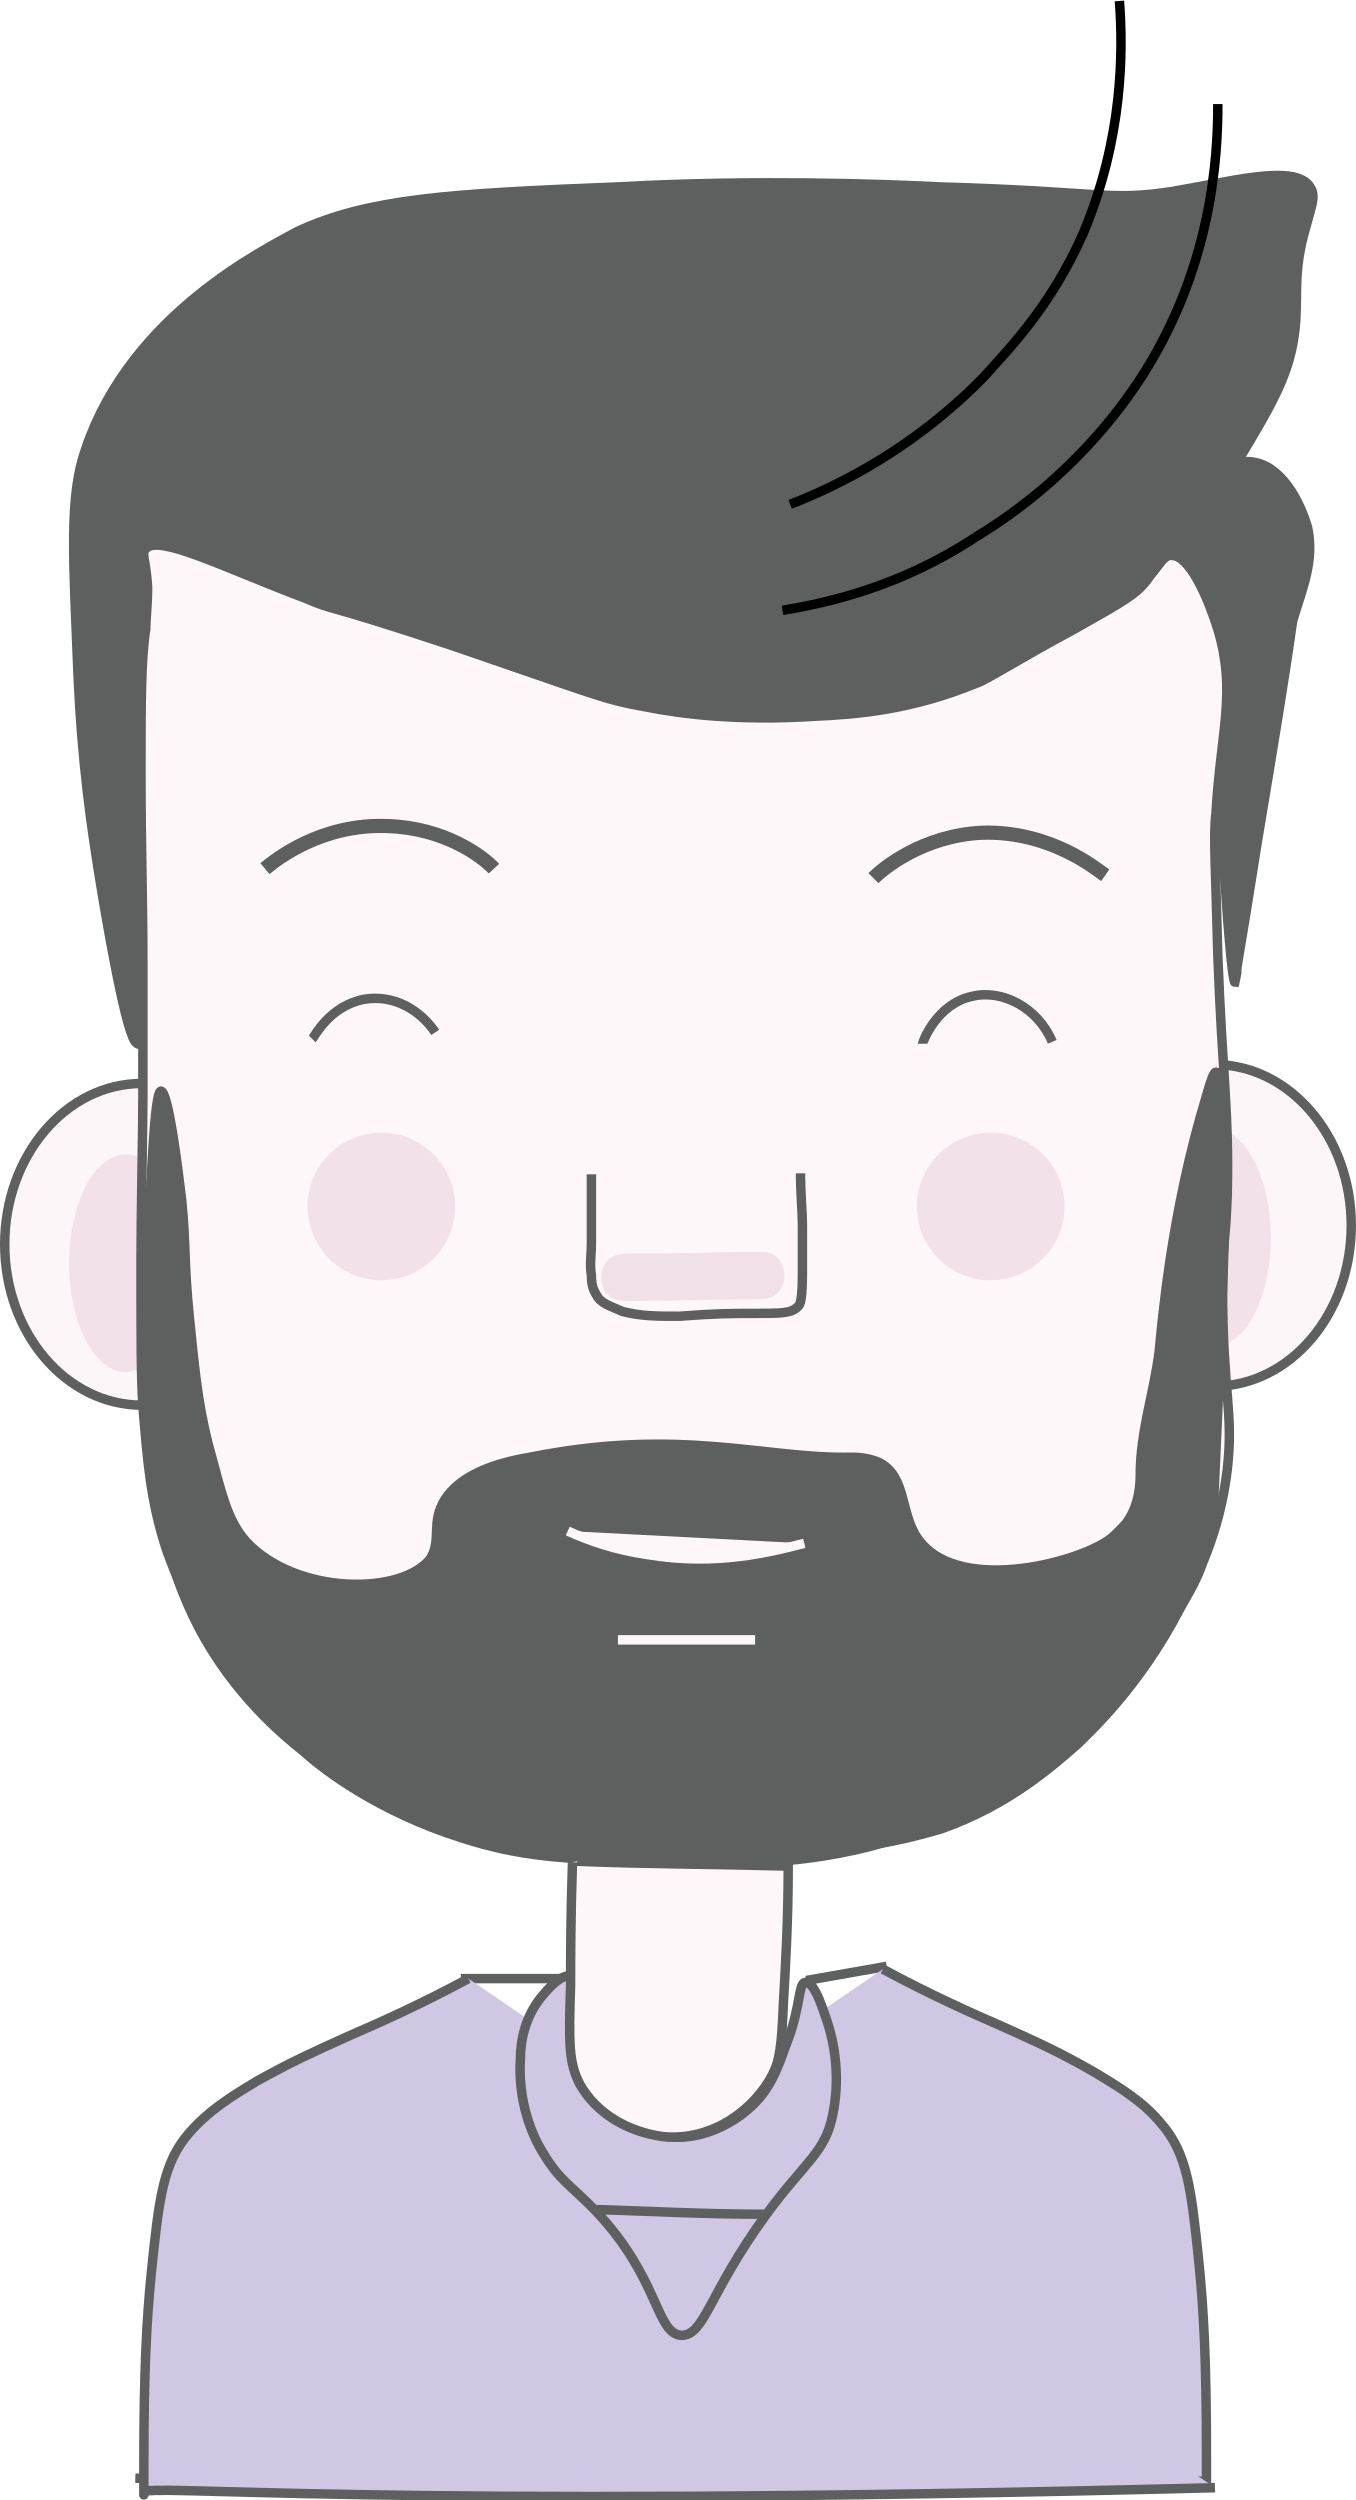
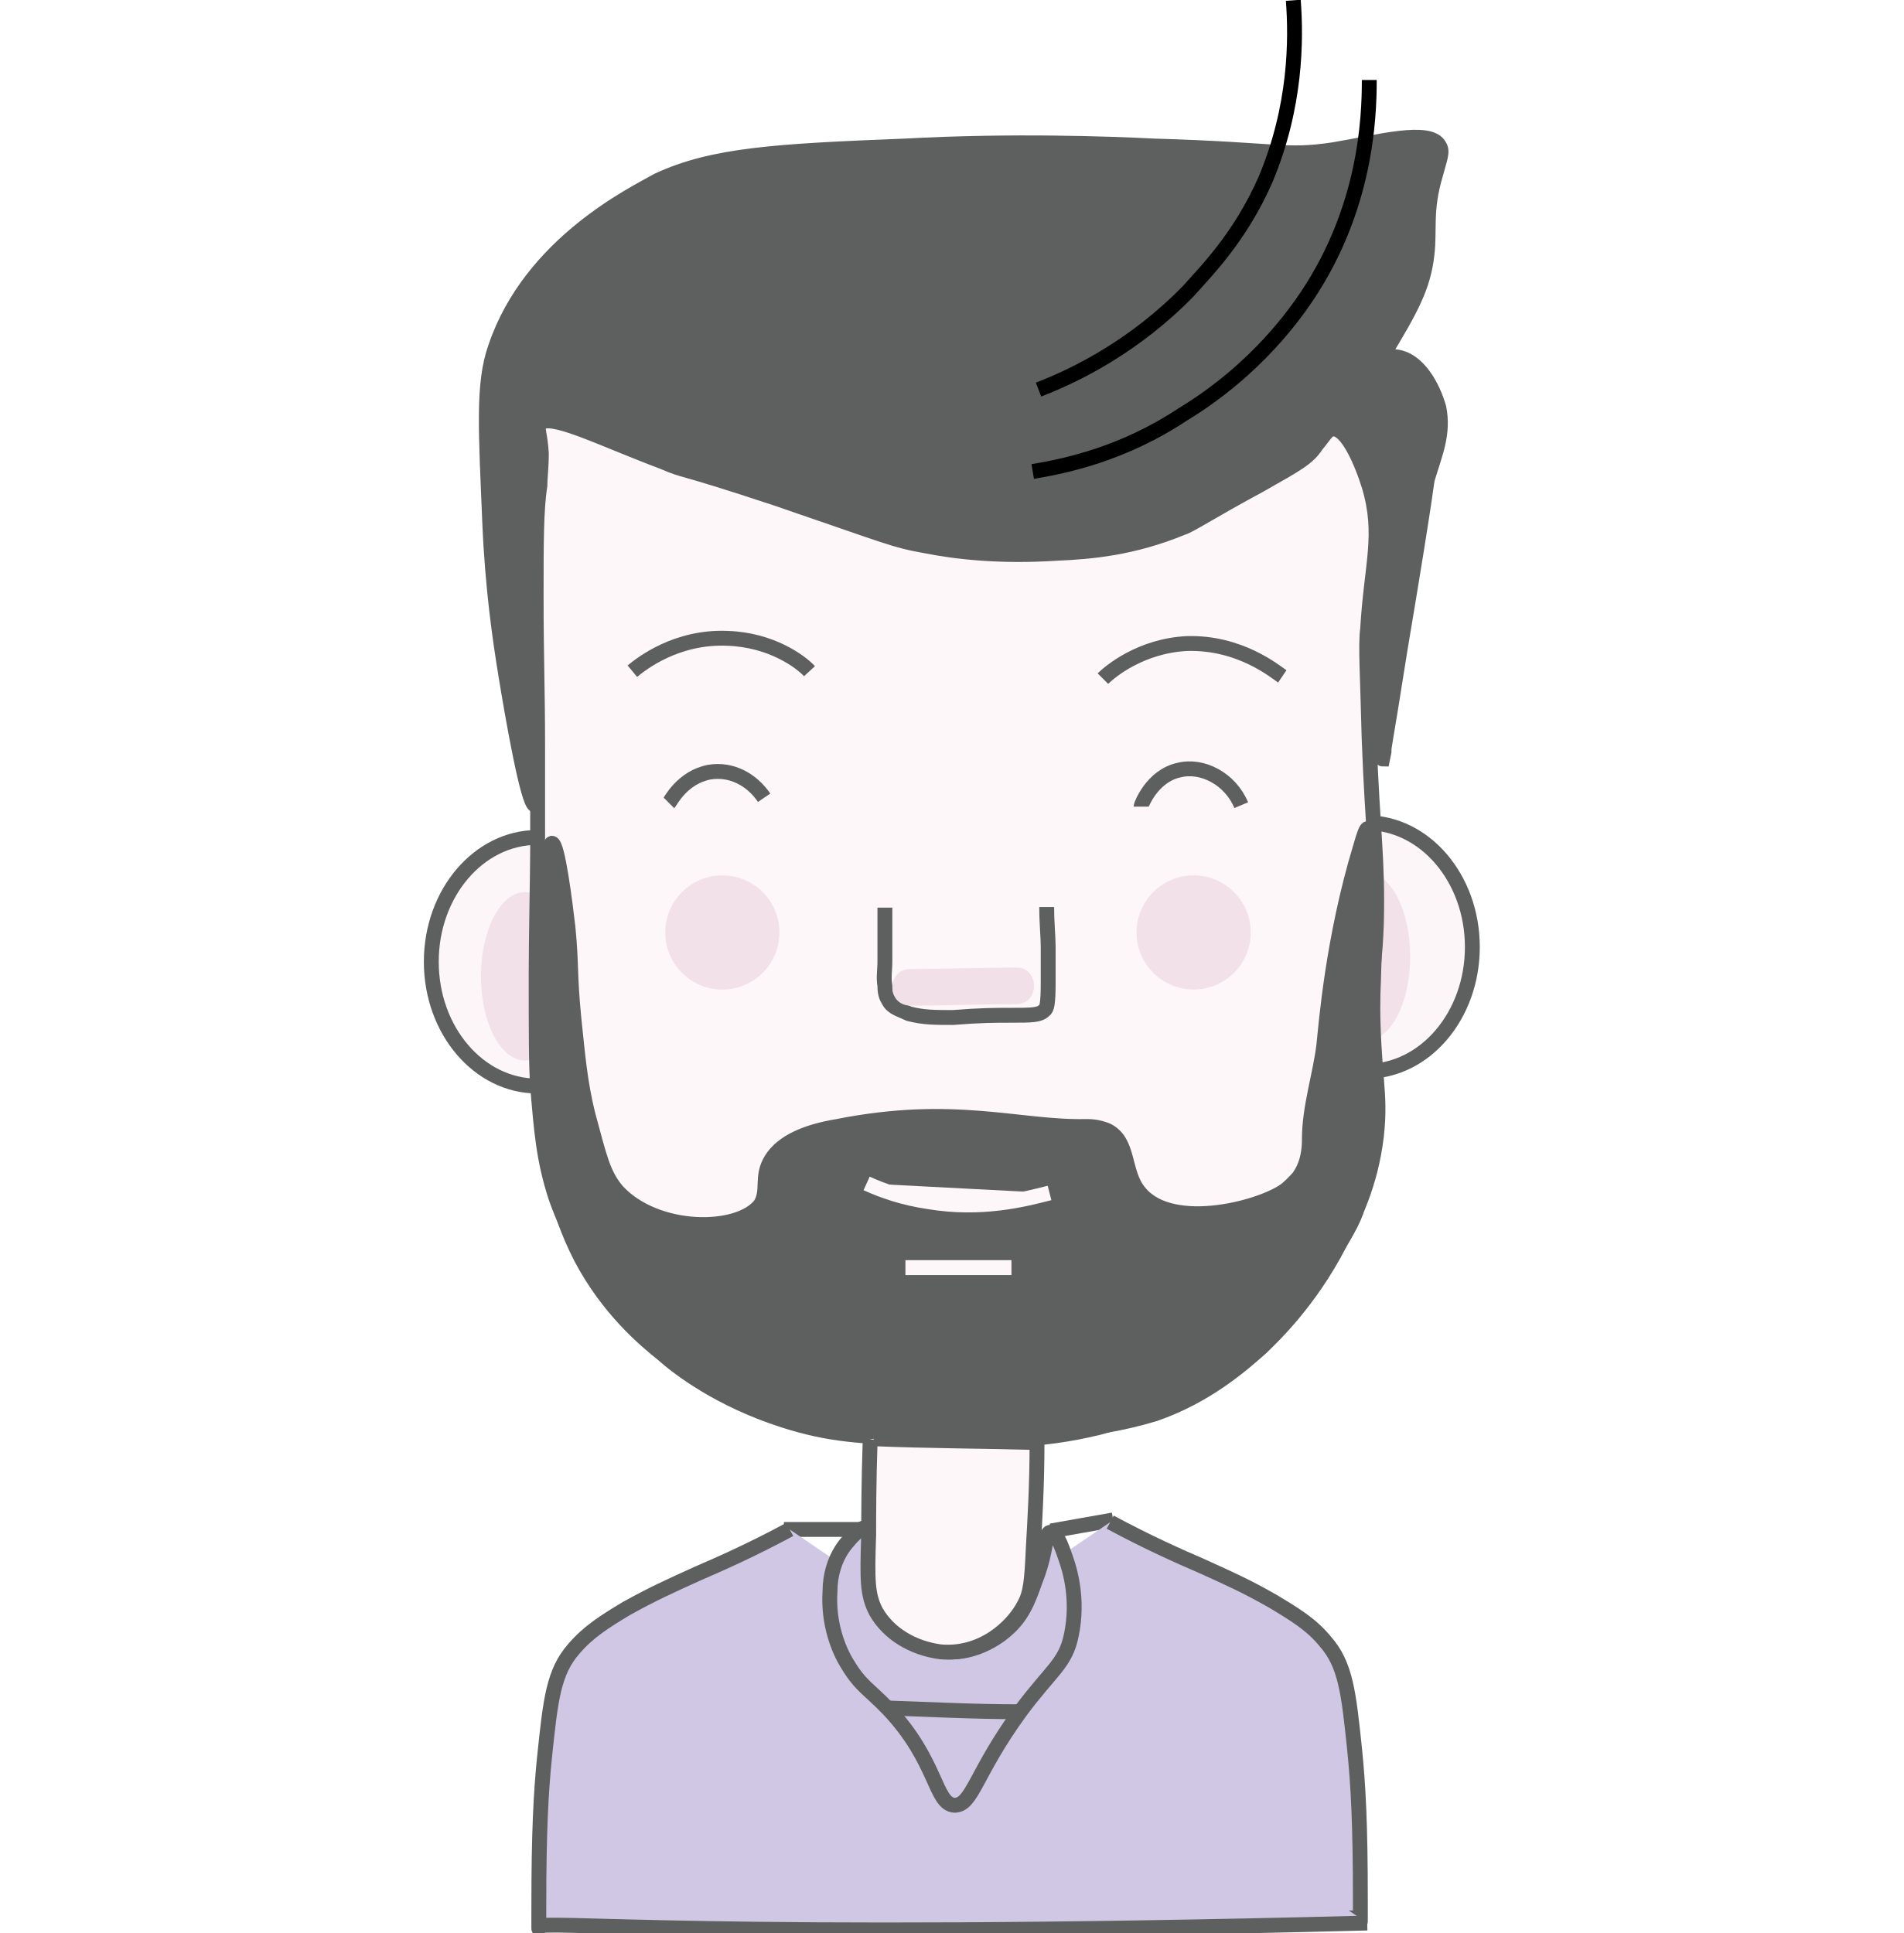
- <svg xmlns="http://www.w3.org/2000/svg" version="1.1" id="Layer_1" x="0px" y="0px" viewBox="567.5 517.7 143.2 264.2" enable-background="new 567.5 517.7 143.2 264.2" xml:space="preserve">
+ <svg xmlns="http://www.w3.org/2000/svg" version="1.1" id="Layer_1" x="0px" y="0px" viewBox="0 0 1280 1300" enable-background="new 0 0 1280 1300" xml:space="preserve">
  <g>
-     <path fill="#5E5F5F" stroke="#5E5F5F" stroke-miterlimit="10" d="M698,621.5l0.2-1c0-1,0,0,2.2-14c4-23.8,3.5-22.5,3.8-23.5   c1-3.3,2.2-6,1.5-9.5c-0.8-2.8-2.8-6.7-6-7c-4.5-0.5-9.5,7-8,10.8c0.7,1.8,2.5,2,3.8,5c1,2.2,0.7,4,0.7,5   C695.8,596.2,697.5,621.5,698,621.5z" />
-     <path fill="#5E5F5F" stroke="#5E5F5F" stroke-width="1.5" stroke-miterlimit="10" d="M582.2,627.8c-1,0-3.2-12.8-4-17.8   s-1.8-11.8-2.2-20.8c-0.5-12.5-1-19,0.8-24c4.8-14.2,19-21,22.2-22.8c7.5-3.5,16.2-4,33.8-4.7c14.5-0.8,28-0.3,34,0   c17.2,0.5,17.8,1.5,24.5,0.5c6-1,13.2-3,14.5-0.5c0.5,0.8,0,1.8-0.5,3.8c-1.5,5-0.8,7.5-1.2,11c-0.5,4.5-2.2,7.5-6,13.8   c-2,3.3-5.5,9-12,14.8c-5.8,5-11.2,7.8-13.8,8.8c-3.5,1.5-9.8,3.8-17.5,4.5c-7.2,0.5-13-1-24.2-3.8c-11.5-3-21-6.5-24.5-7.8   c-7.2-2.8-15-3.8-22-7c0,0-2.5-1-2.8-0.5c-0.2,0.2,1.2,1.2,2,3c0.5,1.2,0.3,2.5,0,3c0,0,0,4,0,12   C583,615.2,583.5,627.5,582.2,627.8z" />
+     <path fill="#5E5F5F" stroke="#5E5F5F" stroke-width="10" stroke-miterlimit="10" d="M929.6,510.5l1-4.9c0-4.9,0,0,10.8-68.9   C961.1,319.6,958.6,326,960.1,321c4.9-16.2,10.8-29.5,7.4-46.7c-3.9-13.8-13.8-33-29.5-34.4c-22.1-2.5-46.7,34.4-39.4,53.1   c3.4,8.9,12.3,9.8,18.7,24.6c4.9,10.8,3.4,19.7,3.4,24.6C918.7,386,927.1,510.5,929.6,510.5z" />
+     <path fill="#5E5F5F" stroke="#5E5F5F" stroke-width="10" stroke-miterlimit="10" d="M359.8,541.5c-4.9,0-15.7-63-19.7-87.6   s-8.9-58.1-10.8-102.3c-2.5-61.5-4.9-93.5,3.9-118.1c23.6-69.9,93.5-103.3,109.2-112.2c36.9-17.2,79.7-19.7,166.3-23.1   c71.3-3.9,137.8-1.5,167.3,0c84.6,2.5,87.6,7.4,120.6,2.5c29.5-4.9,65-14.8,71.3-2.5c2.5,3.9,0,8.9-2.5,18.7   c-7.4,24.6-3.9,36.9-5.9,54.1c-2.5,22.1-10.8,36.9-29.5,67.9c-9.8,16.2-27.1,44.3-59,72.8c-28.5,24.6-55.1,38.4-67.9,43.3   c-17.2,7.4-48.2,18.7-86.1,22.1c-35.4,2.5-64-4.9-119.1-18.7c-56.6-14.8-103.3-32-120.6-38.4c-35.4-13.8-73.8-18.7-108.3-34.4   c0,0-12.3-4.9-13.8-2.5c-1,1,5.9,5.9,9.8,14.8c2.5,5.9,1.5,12.3,0,14.8c0,0,0,19.7,0,59C363.7,479.5,366.2,540,359.8,541.5z" />
    <g>
      <g>
-         <path fill="#CFC7E3" stroke="#5E5F5F" stroke-miterlimit="10" d="M661.2,725.5c-2.8,0.5-5.7,1-8.5,1.5" />
-         <path fill="#CFC7E3" stroke="#5E5F5F" stroke-miterlimit="10" d="M616.2,726.8c3.8,0,7.5,0,11.2,0" />
-         <path fill="#CFC7E3" stroke="#5E5F5F" stroke-miterlimit="10" d="M660.8,725.8c5.2,2.8,9.5,4.7,12.5,6c4,1.8,6.2,2.8,9.7,4.8     c3,1.8,5.3,3.2,7.2,5.5c2.8,3.2,3.2,7,4,14.7c0.5,5,0.8,10.3,0.8,20.5c0,1.8,0,3.8,0,2.8s-23.5,1.8-113.2-0.5" />
-         <path fill="#CFC7E3" stroke="#5E5F5F" stroke-miterlimit="10" d="M617,726.8c-5.2,2.8-9.5,4.7-12.5,6c-4,1.8-6.2,2.8-9.8,4.8     c-3,1.8-5.2,3.2-7.2,5.5c-2.8,3.2-3.2,7-4,14.7c-0.5,5-0.8,10.3-0.8,20.5c0,1.8,0,3.8,0,2.8s23.5,1.8,113.2-0.5" />
+         <path fill="#CFC7E3" stroke="#5E5F5F" stroke-width="10" stroke-miterlimit="10" d="M748.5,1022.2c-13.8,2.5-28,4.9-41.8,7.4" />
+         <path fill="#CFC7E3" stroke="#5E5F5F" stroke-width="10" stroke-miterlimit="10" d="M527.1,1028.6c18.7,0,36.9,0,55.1,0" />
+         <path fill="#CFC7E3" stroke="#5E5F5F" stroke-width="10" stroke-miterlimit="10" d="M746.5,1023.7c25.6,13.8,46.7,23.1,61.5,29.5     c19.7,8.9,30.5,13.8,47.7,23.6c14.8,8.9,26.1,15.7,35.4,27.1c13.8,15.7,15.7,34.4,19.7,72.3c2.5,24.6,3.9,50.7,3.9,100.9     c0,8.9,0,18.7,0,13.8s-115.6,8.9-557-2.5" />
+         <path fill="#CFC7E3" stroke="#5E5F5F" stroke-width="10" stroke-miterlimit="10" d="M531,1028.6c-25.6,13.8-46.7,23.1-61.5,29.5     c-19.7,8.9-30.5,13.8-48.2,23.6c-14.8,8.9-25.6,15.7-35.4,27.1c-13.8,15.7-15.7,34.4-19.7,72.3c-2.5,24.6-3.9,50.7-3.9,100.9     c0,8.9,0,18.7,0,13.8c0-4.9,115.6,8.9,557-2.5" />
      </g>
      <g>
-         <path fill="#CFC7E3" stroke="#5E5F5F" stroke-miterlimit="10" d="M639.5,764.5c2.5,0,2.8-4.3,9-12.8c4.2-5.7,6.2-6.5,7-10.5     c1-4.8-0.2-8.8-0.7-10.2c-0.2-0.5-1.2-4-2.2-3.8c-0.7,0-0.5,2.5-1.8,6c-0.8,2-1.5,5-4,7.2c-0.2,0.2-4.2,4-9.5,3     c-4.5-0.8-7.5-4.5-8.5-8c-1.2-4.2,0.5-8.2-0.8-8.8c-1-0.5-2.5,1.2-3,1.8c-2,2.2-2.5,5-2.5,6.8c-0.3,4.5,1.2,8.2,2.5,10.2     c1.7,2.8,2.8,3.2,5.5,6C637.2,758.5,636.8,764.3,639.5,764.5z" />
-         <path fill="#CFC7E3" stroke="#5E5F5F" stroke-miterlimit="10" d="M630.5,751.2c6,0.2,11.8,0.5,17.8,0.5" />
+         <path fill="#CFC7E3" stroke="#5E5F5F" stroke-width="10" stroke-miterlimit="10" d="M641.7,1214.1c12.3,0,13.8-21.2,44.3-63     c20.7-28,30.5-32,34.4-51.7c4.9-23.6-1-43.3-3.4-50.2c-1-2.5-5.9-19.7-10.8-18.7c-3.4,0-2.5,12.3-8.9,29.5     c-3.9,9.8-7.4,24.6-19.7,35.4c-1,1-20.7,19.7-46.7,14.8c-22.1-3.9-36.9-22.1-41.8-39.4c-5.9-20.7,2.5-40.3-3.9-43.3     c-4.9-2.5-12.3,5.9-14.8,8.9c-9.8,10.8-12.3,24.6-12.3,33.5c-1.5,22.1,5.9,40.3,12.3,50.2c8.4,13.8,13.8,15.7,27.1,29.5     C630.4,1184.6,628.4,1213.1,641.7,1214.1z" />
+         <path fill="#CFC7E3" stroke="#5E5F5F" stroke-width="10" stroke-miterlimit="10" d="M597.4,1148.7c29.5,1,58.1,2.5,87.6,2.5" />
      </g>
-       <ellipse fill="#FCF6F9" stroke="#5E5F5F" stroke-miterlimit="10" cx="582.5" cy="649.2" rx="14.5" ry="17" />
-       <ellipse fill="#FCF6F9" stroke="#5E5F5F" stroke-miterlimit="10" cx="695.8" cy="647.2" rx="14.5" ry="17" />
-       <ellipse fill="#F2E1E9" cx="695.8" cy="648.5" rx="6" ry="11.5" />
-       <ellipse fill="#F2E1E9" cx="580.8" cy="651.2" rx="6" ry="11.5" />
-       <path fill="#FEF7FA" stroke="#5E5F5F" stroke-miterlimit="10" d="M640.5,713c7.8,0.2,9.5,0.5,14.2,0.2c3.5-0.2,7.5-0.8,12.2-2.2    c7.2-2.5,12-6.8,14.5-9c1.2-1.2,6.5-6,10.8-14.3c1.8-3.2,4.2-8,5-14.7c0.7-6.2-0.5-8-0.5-19.3c0-5,0.3-4.2,0.5-9.8    c0.2-9-0.5-12-1-25.2c-0.2-8.5-0.5-12.8-0.2-15c0.5-8.8,2.2-12.8,0.2-19.5c-1-3.2-3-8-5-7.8c-0.7,0-1.2,1-2.2,2.2    c-1.2,1.8-2.5,2.5-7.8,5.5c-6.5,3.5-9.5,5.5-10.5,5.8c-6.8,2.8-12.5,3.3-17.2,3.5c-7.8,0.5-13.8-0.2-17.8-1    c-4.5-0.8-5-1.2-20.5-6.5c-14.5-4.8-12-3.5-15.5-5c-8.5-3.2-15.5-6.8-16.8-5.2c-0.5,0.5,0,1,0.2,4c0,2-0.2,3.5-0.2,4.5    c-0.5,3.2-0.5,8-0.5,14.8c0,9,0.2,12.8,0.2,20.8c0,2.5,0,7.2,0,9.2c0,0.2,0,0.8,0,0.8s0,2,0,4c0,3-0.2,12.2-0.2,17    c0,8.5,0,12.5,0.2,15.5c0.5,6,0.8,10,2.5,15.2c2.2,6.2,5.3,10.8,6.8,12.8c1.5,2,6,7.8,14,12.2c2,1,8,4.5,16.5,5.8    C627.2,713.5,626.8,712.5,640.5,713z" />
-       <path fill="none" stroke="#000000" stroke-miterlimit="10" d="M651,571c5.2-2,13.2-6,20.5-13.5c2.2-2.5,7-7.2,10.5-15.2    c4.2-10,4.2-19.2,3.8-24.5" />
-       <path fill="none" stroke="#000000" stroke-miterlimit="10" d="M650.2,582.2c4.8-0.8,12.5-2.5,20.5-7.8c10.2-6.2,15.5-14,17-16.2    c8-12,8.5-24.2,8.5-29.5" />
-       <path fill="#FEF7FA" stroke="#5E5F5F" stroke-width="1.5" stroke-miterlimit="10" d="M659.8,610.5c1-1,5.2-4.5,11.5-4.8    c7.2-0.2,12,3.8,13,4.5" />
-       <path fill="#FEF7FA" stroke="#5E5F5F" stroke-width="1.5" stroke-miterlimit="10" d="M595.5,609.5c1.2-1,6-4.8,13-4.5    c6,0.2,10,3.2,11.2,4.5" />
-       <path fill="#FEF7FA" stroke="#5E5F5F" stroke-miterlimit="10" d="M600.5,627.5c0.2-0.2,1.8-3.5,5.5-4.2c3-0.5,5.8,1,7.5,3.5" />
-       <path fill="#FEF7FA" stroke="#5E5F5F" stroke-miterlimit="10" d="M665,628c0-0.2,1.5-4.2,5.2-5c3.2-0.8,7,1.2,8.5,4.8" />
-       <path fill="#5E5F5F" stroke="#5E5F5F" stroke-miterlimit="10" d="M584.5,633c0.8,0,1.8,8.2,2.2,11.5c0.5,5.2,0.2,6.2,0.8,12.3    c0.5,4.7,0.8,8.8,2,13.5c1.5,5.5,2,8,4,10.3c5.3,5.7,16.5,5.7,19.5,1.8c1.2-2,0-3.8,1.5-6.2s4.8-3.8,9-4.5c16-3.2,24.8,0.2,34,0    c0.5,0,1.5,0,2.8,0.5c3.2,1.5,2.2,5.8,4.5,8.5c4.5,5.5,17.2,2,20.2-0.5c0.8-0.7,1.5-1.5,1.5-1.5c1.5-2,1.5-4.5,1.5-5.2    c0-4.5,1.5-8.8,2-13c0.3-2.8,1.2-14.5,5-27c0.5-1.8,0.8-2.5,1-2.5c1.8,0,0.8,22.8-0.2,44.5c0,1.5-0.2,4-1.2,7.2    c-0.5,1.8-1.5,3.8-5.5,9.5c-3.5,5-5.2,7.2-7.2,9.2c-4,3.8-7.8,5.5-10.5,7c-1.5,0.7-6,2.8-12.2,4.5c-8.2,2-14.5,1.8-22.8,1.5    c-9.5-0.2-14-0.5-20.2-2.5c-8.8-2.8-14.5-7.2-16.5-9c-2.5-2-7.5-6.2-11.2-13.2c-3.5-6.8-4.2-12.5-5.3-18.5    c-0.8-4.8-0.5-9.8-0.2-19.5C583.5,642.2,583.8,633.2,584.5,633z" />
-       <path fill="#FEF7FA" stroke="#FEF7FA" stroke-miterlimit="10" d="M632.8,691c4.8,0,9.5,0,14.5,0" />
-       <path fill="#FEF7FA" stroke="#FEF7FA" stroke-miterlimit="10" d="M627.5,679.5c2.2,1,5,2,8.5,2.5c7.2,1.2,13-0.3,16.5-1.2" />
+       <ellipse fill="#FCF6F9" stroke="#5E5F5F" stroke-width="10" stroke-miterlimit="10" cx="361.3" cy="646.8" rx="71.3" ry="83.6" />
+       <ellipse fill="#FCF6F9" stroke="#5E5F5F" stroke-width="10" stroke-miterlimit="10" cx="918.7" cy="636.9" rx="71.3" ry="83.6" />
+       <ellipse fill="#F2E1E9" cx="918.7" cy="643.3" rx="29.5" ry="56.6" />
+       <ellipse fill="#F2E1E9" cx="352.9" cy="656.6" rx="29.5" ry="56.6" />
+       <path fill="#FEF7FA" stroke="#5E5F5F" stroke-width="10" stroke-miterlimit="10" d="M646.6,960.7c38.4,1,46.7,2.5,69.9,1    c17.2-1,36.9-3.9,60-10.8c35.4-12.3,59-33.5,71.3-44.3c5.9-5.9,32-29.5,53.1-70.4c8.9-15.7,20.7-39.4,24.6-72.3    c3.4-30.5-2.5-39.4-2.5-95c0-24.6,1.5-20.7,2.5-48.2c1-44.3-2.5-59-4.9-124c-1-41.8-2.5-63-1-73.8c2.5-43.3,10.8-63,1-96    c-4.9-15.7-14.8-39.4-24.6-38.4c-3.4,0-5.9,4.9-10.8,10.8c-5.9,8.9-12.3,12.3-38.4,27.1c-32,17.2-46.7,27.1-51.7,28.5    c-33.5,13.8-61.5,16.2-84.6,17.2c-38.4,2.5-67.9-1-87.6-4.9c-22.1-3.9-24.6-5.9-100.9-32c-71.3-23.6-59-17.2-76.3-24.6    c-41.8-15.7-76.3-33.5-82.7-25.6c-2.5,2.5,0,4.9,1,19.7c0,9.8-1,17.2-1,22.1c-2.5,15.7-2.5,39.4-2.5,72.8c0,44.3,1,63,1,102.3    c0,12.3,0,35.4,0,45.3c0,1,0,3.9,0,3.9s0,9.8,0,19.7c0,14.8-1,60-1,83.6c0,41.8,0,61.5,1,76.3c2.5,29.5,3.9,49.2,12.3,74.8    c10.8,30.5,26.1,53.1,33.5,63c7.4,9.8,29.5,38.4,68.9,60c9.8,4.9,39.4,22.1,81.2,28.5C581.2,963.2,579.2,958.2,646.6,960.7z" />
+       <path fill="none" stroke="#000000" stroke-width="10" stroke-miterlimit="10" d="M698.3,262c25.6-9.8,65-29.5,100.9-66.4    c10.8-12.3,34.4-35.4,51.7-74.8c20.7-49.2,20.7-94.5,18.7-120.6" />
+       <path fill="none" stroke="#000000" stroke-width="10" stroke-miterlimit="10" d="M694.4,317.1c23.6-3.9,61.5-12.3,100.9-38.4    c50.2-30.5,76.3-68.9,83.6-79.7c39.4-59,41.8-119.1,41.8-145.2" />
+       <path fill="#FEF7FA" stroke="#5E5F5F" stroke-width="10" stroke-miterlimit="10" d="M741.6,456.4c4.9-4.9,25.6-22.1,56.6-23.6    c35.4-1,59,18.7,64,22.1" />
+       <path fill="#FEF7FA" stroke="#5E5F5F" stroke-width="10" stroke-miterlimit="10" d="M425.2,451.4c5.9-4.9,29.5-23.6,64-22.1    c29.5,1,49.2,15.7,55.1,22.1" />
+       <path fill="#FEF7FA" stroke="#5E5F5F" stroke-width="10" stroke-miterlimit="10" d="M449.8,540c1-1,8.9-17.2,27.1-20.7    c14.8-2.5,28.5,4.9,36.9,17.2" />
+       <path fill="#FEF7FA" stroke="#5E5F5F" stroke-width="10" stroke-miterlimit="10" d="M767.2,542.5c0-1,7.4-20.7,25.6-24.6    c15.7-3.9,34.4,5.9,41.8,23.6" />
+       <path fill="#5E5F5F" stroke="#5E5F5F" stroke-width="10" stroke-miterlimit="10" d="M371.1,567.1c3.9,0,8.9,40.3,10.8,56.6    c2.5,25.6,1,30.5,3.9,60.5c2.5,23.1,3.9,43.3,9.8,66.4c7.4,27.1,9.8,39.4,19.7,50.7c26.1,28,81.2,28,96,8.9    c5.9-9.8,0-18.7,7.4-30.5s23.6-18.7,44.3-22.1c78.7-15.7,122,1,167.3,0c2.5,0,7.4,0,13.8,2.5c15.7,7.4,10.8,28.5,22.1,41.8    c22.1,27.1,84.6,9.8,99.4-2.5c3.9-3.4,7.4-7.4,7.4-7.4c7.4-9.8,7.4-22.1,7.4-25.6c0-22.1,7.4-43.3,9.8-64    c1.5-13.8,5.9-71.3,24.6-132.9c2.5-8.9,3.9-12.3,4.9-12.3c8.9,0,3.9,112.2-1,219c0,7.4-1,19.7-5.9,35.4    c-2.5,8.9-7.4,18.7-27.1,46.7c-17.2,24.6-25.6,35.4-35.4,45.3c-19.7,18.7-38.4,27.1-51.7,34.4c-7.4,3.4-29.5,13.8-60,22.1    c-40.3,9.8-71.3,8.9-112.2,7.4c-46.7-1-68.9-2.5-99.4-12.3c-43.3-13.8-71.3-35.4-81.2-44.3c-12.3-9.8-36.9-30.5-55.1-65    c-17.2-33.5-20.7-61.5-26.1-91c-3.9-23.6-2.5-48.2-1-96C366.2,612.3,367.6,568.1,371.1,567.1z" />
+       <path fill="#FEF7FA" stroke="#FEF7FA" stroke-width="10" stroke-miterlimit="10" d="M608.8,852.5c23.6,0,46.7,0,71.3,0" />
+       <path fill="#FEF7FA" stroke="#FEF7FA" stroke-width="10" stroke-miterlimit="10" d="M582.7,795.9c10.8,4.9,24.6,9.8,41.8,12.3    c35.4,5.9,64-1.5,81.2-5.9" />
    </g>
-     <path fill="none" stroke="#5E5F5F" stroke-miterlimit="10" d="M630,641.8c0,1.8,0,3.2,0,4.2c0,1.8,0,3,0,3c0,1.5-0.2,2.2,0,3.5   c0,1,0.2,1.5,0.5,2c0.5,1,1.5,1.2,2.8,1.8c2,0.5,3.5,0.5,6,0.5c3.8-0.3,5.8-0.3,7.8-0.3c3,0,4,0,4.7-0.7c0.3-0.2,0.5-0.8,0.5-3.8   c0-2.5,0-4.5,0-4.8c0-1.5-0.2-3.2-0.2-5.5" />
+     <path fill="none" stroke="#5E5F5F" stroke-width="10" stroke-miterlimit="10" d="M595,610.4c0,8.9,0,15.7,0,20.7   c0,8.9,0,14.8,0,14.8c0,7.4-1,10.8,0,17.2c0,4.9,1,7.4,2.5,9.8c2.5,4.9,7.4,5.9,13.8,8.9c9.8,2.5,17.2,2.5,29.5,2.5   c18.7-1.5,28.5-1.5,38.4-1.5c14.8,0,19.7,0,23.1-3.4c1.5-1,2.5-3.9,2.5-18.7c0-12.3,0-22.1,0-23.6c0-7.4-1-15.7-1-27.1" />
    <g>
      <g>
-         <path fill="#F1E0E8" d="M633.5,655.2c4.8,0,9.8-0.2,14.5-0.2c3.2,0,3.2-5,0-5c-4.7,0-9.7,0.2-14.5,0.2     C630.2,650.2,630.2,655.2,633.5,655.2L633.5,655.2z" />
+         <path fill="#F1E0E8" d="M612.2,676.3c23.6,0,48.2-1,71.3-1c15.7,0,15.7-24.6,0-24.6c-23.1,0-47.7,1-71.3,1     C596,651.7,596,676.3,612.2,676.3L612.2,676.3z" />
      </g>
    </g>
-     <circle fill="#F2E1E9" cx="672.2" cy="645.2" r="7.8" />
-     <circle fill="#F2E1E9" cx="607.8" cy="645.2" r="7.8" />
-     <path fill="#FEF7FA" stroke="#5E5F5F" stroke-miterlimit="10" d="M628,714.5c-0.2,6-0.2,10.5-0.2,13c-0.2,6.2-0.2,8.2,1,10.5   c1.7,3,5,5,8.8,5.5c5.5,0.5,9.8-3.2,11.5-6.5c0.8-1.5,1-3,1.2-7.8c0.2-3.5,0.5-8.5,0.5-14.3h-0.5c-7.2-0.2-14.5-0.2-21.8-0.5" />
+     <circle fill="#F2E1E9" cx="802.6" cy="627.1" r="38.4" />
+     <circle fill="#F2E1E9" cx="485.7" cy="627.1" r="38.4" />
+     <path fill="#FEF7FA" stroke="#5E5F5F" stroke-width="10" stroke-miterlimit="10" d="M585.1,968.1c-1,29.5-1,51.7-1,64   c-1,30.5-1,40.3,4.9,51.7c8.4,14.8,24.6,24.6,43.3,27.1c27.1,2.5,48.2-15.7,56.6-32c3.9-7.4,4.9-14.8,5.9-38.4   c1-17.2,2.5-41.8,2.5-70.4h-2.5c-35.4-1-71.3-1-107.3-2.5" />
  </g>
</svg>
